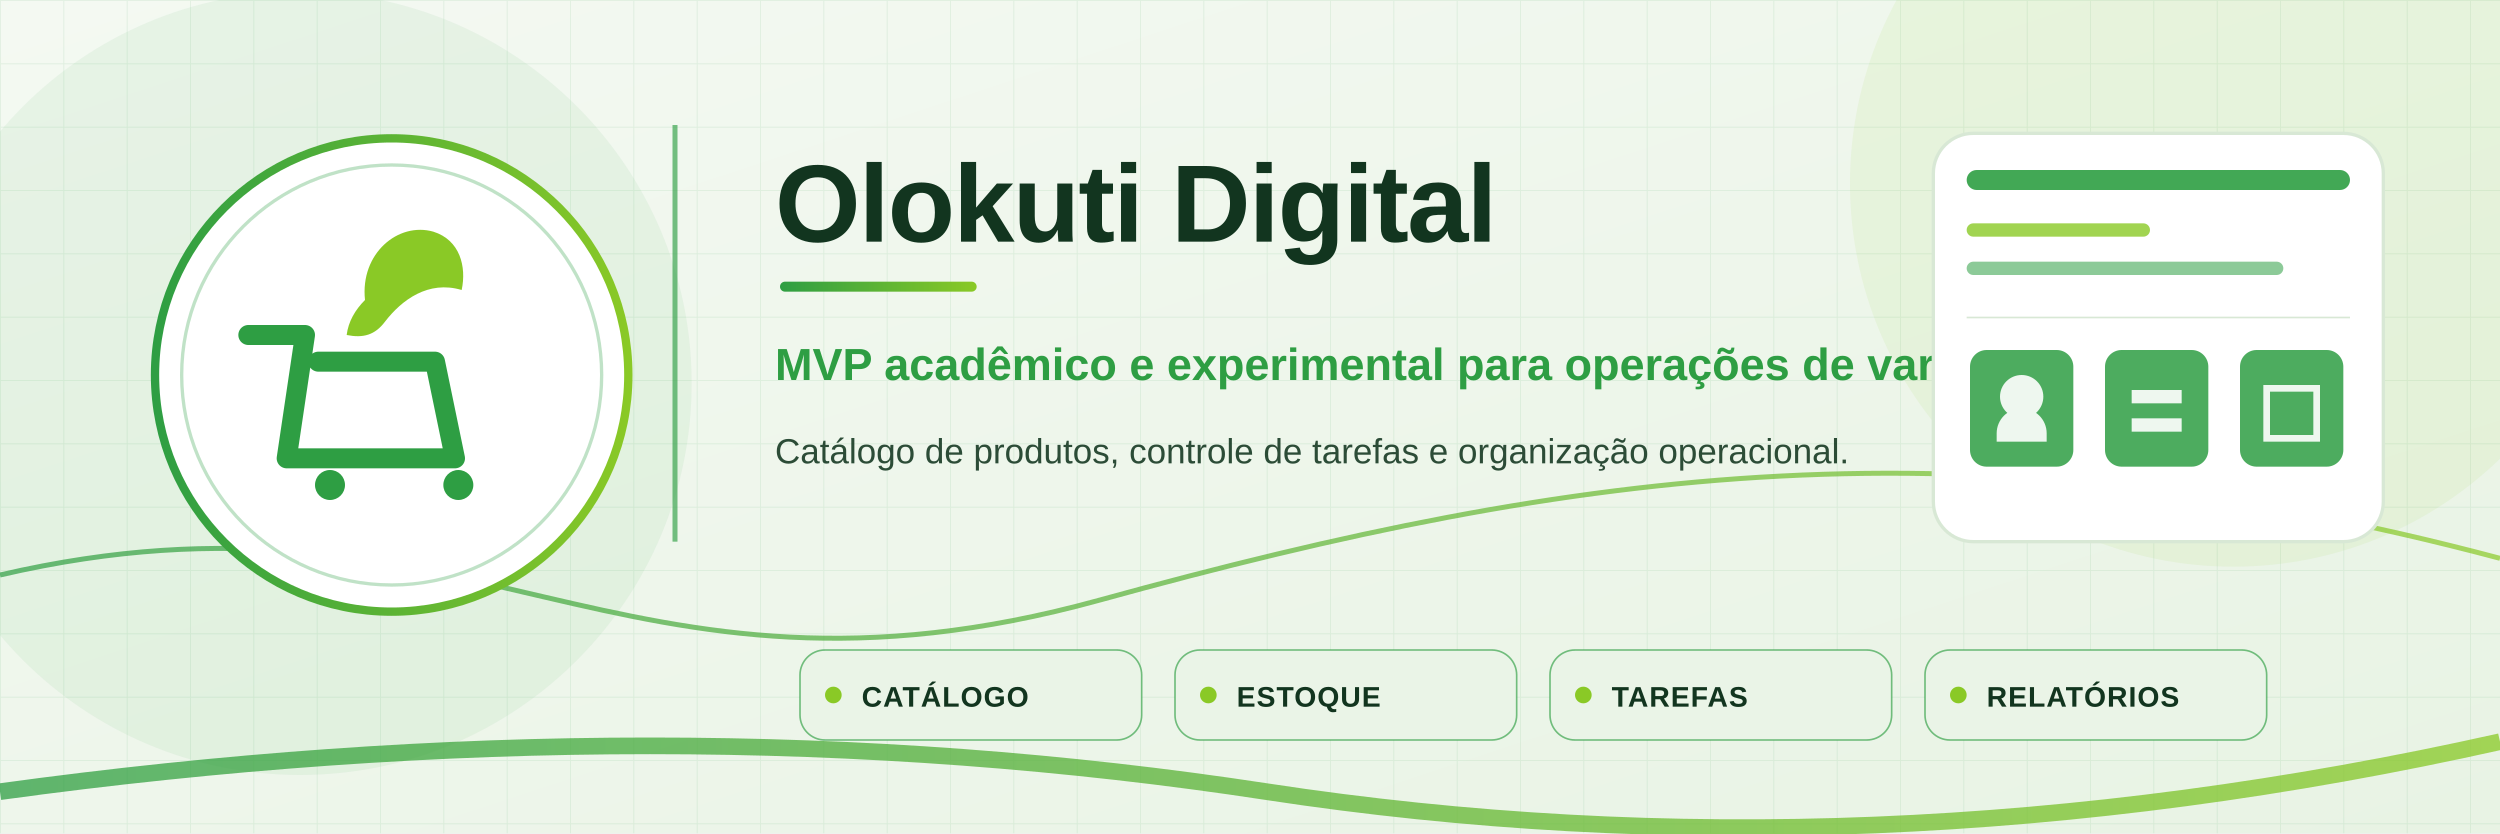
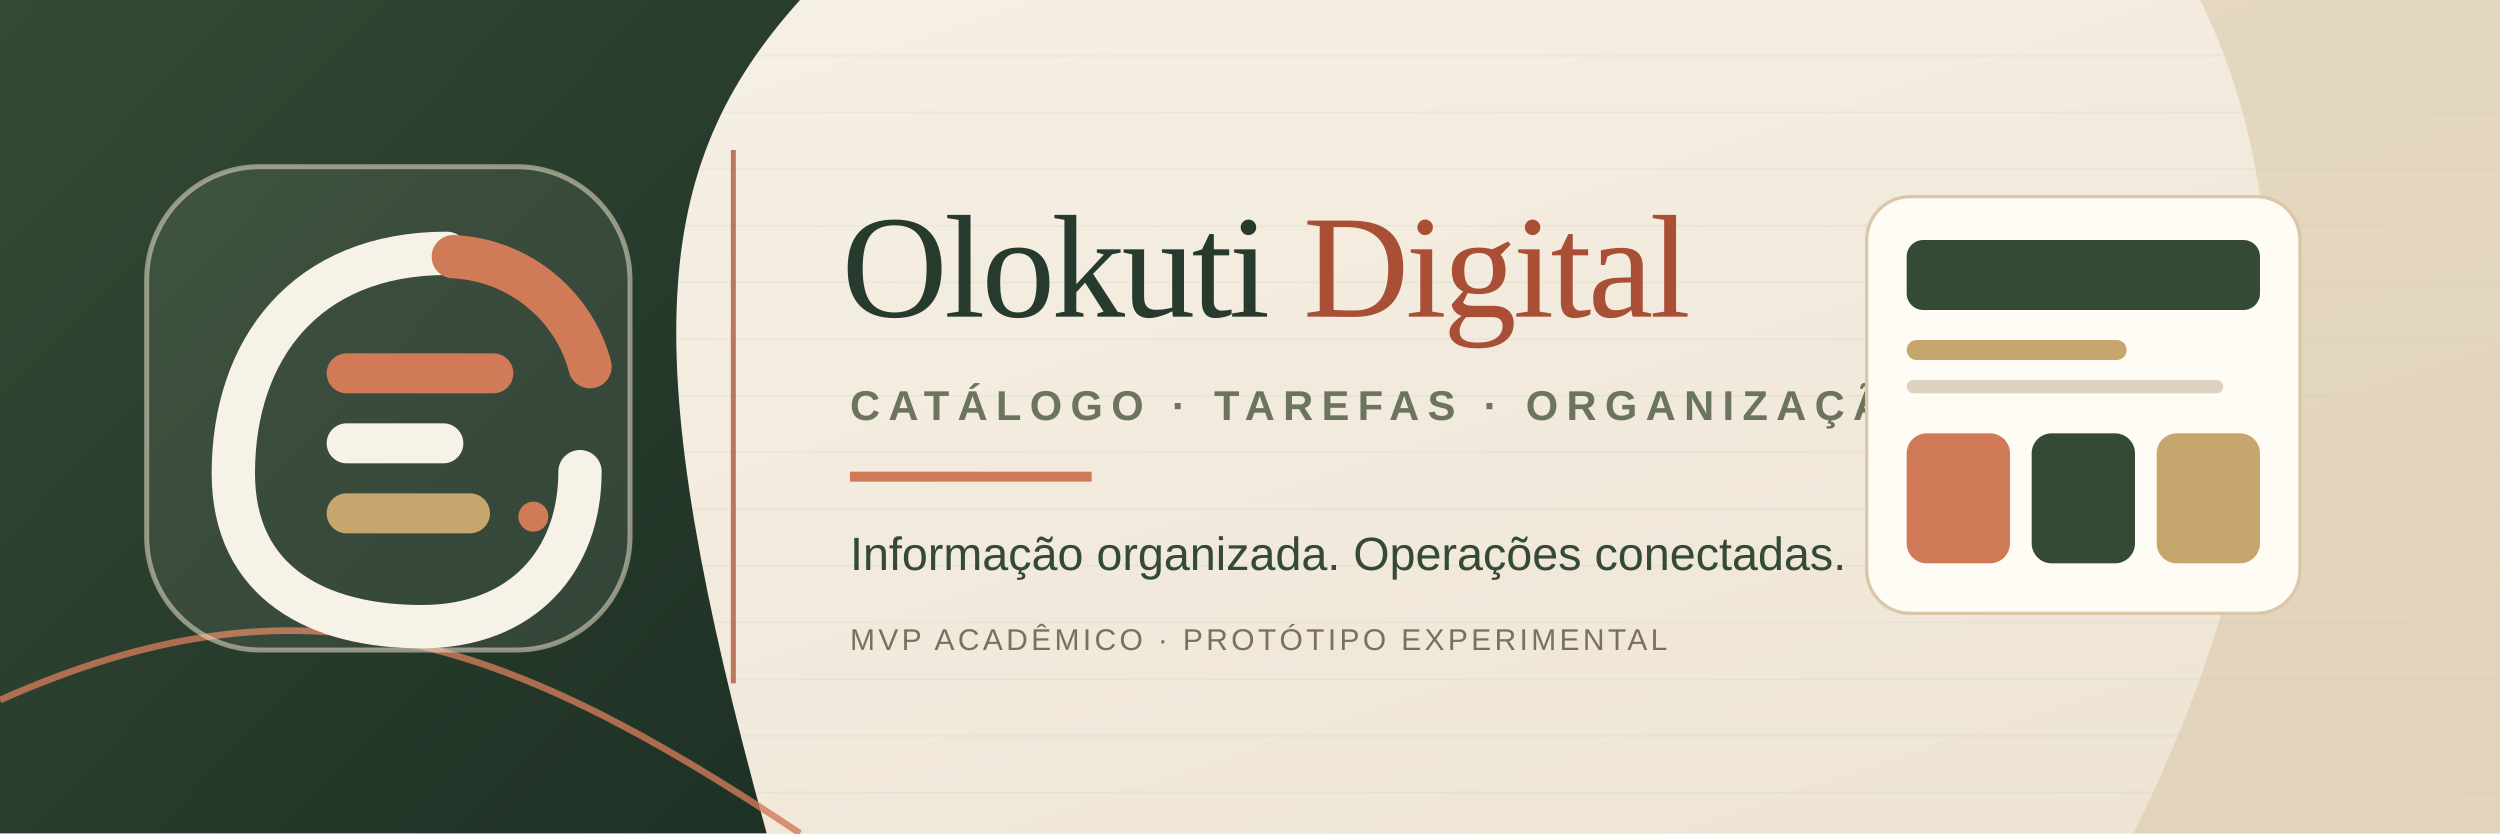
<svg xmlns="http://www.w3.org/2000/svg" width="1500" height="500" viewBox="0 0 1500 500" role="img" aria-labelledby="title desc">
  <defs>
-     <linearGradient id="bg" x1="0" y1="0" x2="1" y2="1">
-       <stop stop-color="#F4F9F2" />
-       <stop offset="1" stop-color="#E8F3E4" />
+     <linearGradient id="paper" x1="0" y1="0" x2="1" y2="1">
+       <stop stop-color="#F7F2E8" />
+       <stop offset="1" stop-color="#EDE3D2" />
    </linearGradient>
-     <linearGradient id="glow" x1="0" y1="0" x2="1" y2="0">
-       <stop stop-color="#2E9E43" />
-       <stop offset="1" stop-color="#8AC926" />
+     <linearGradient id="olive" x1="0" y1="0" x2="1" y2="1">
+       <stop stop-color="#344A35" />
+       <stop offset="1" stop-color="#1D3025" />
    </linearGradient>
-     <pattern id="grid" width="38" height="38" patternUnits="userSpaceOnUse">
-       <path d="M38 0H0V38" fill="none" stroke="#2E9E43" stroke-opacity=".10" />
+     <linearGradient id="terra" x1="0" y1="0" x2="1" y2="1">
+       <stop stop-color="#D17A57" />
+       <stop offset="1" stop-color="#A94F35" />
+     </linearGradient>
+     <pattern id="grain" width="34" height="34" patternUnits="userSpaceOnUse">
+       <path d="M0 33.5H34" stroke="#344A35" stroke-opacity=".045" />
    </pattern>
  </defs>
-   <rect width="1500" height="500" fill="url(#bg)" />
-   <rect width="1500" height="500" fill="url(#grid)" />
-   <circle cx="180" cy="230" r="235" fill="#2E9E43" opacity=".07" />
-   <circle cx="1340" cy="110" r="230" fill="#8AC926" opacity=".08" />
-   <path d="M0 345C280 280 370 440 660 360s520-110 840-25" fill="none" stroke="url(#glow)" stroke-width="3" opacity=".7" />
-   <path d="M0 475Q400 420 760 475T1500 445" fill="none" stroke="url(#glow)" stroke-width="10" opacity=".75" />
-   <g transform="translate(75 65)">
-     <circle cx="160" cy="160" r="142" fill="#FFFFFF" stroke="url(#glow)" stroke-width="5" />
-     <circle cx="160" cy="160" r="126" fill="none" stroke="#2E9E43" stroke-opacity=".3" stroke-width="2" />
-     <g transform="translate(32 28)">
-       <path d="M42 108h34l-11 74h101l-12-58H84" fill="none" stroke="#2E9E43" stroke-width="12" stroke-linecap="round" stroke-linejoin="round" />
-       <path d="M112 87c-3-28 20-47 41-41 16 5 20 21 17 35-20-6-36 6-46 19-6 8-13 10-23 8 1-8 5-15 11-21Z" fill="#8AC926" />
-       <circle cx="91" cy="198" r="9" fill="#2E9E43" />
-       <circle cx="168" cy="198" r="9" fill="#2E9E43" />
-     </g>
+   <rect width="1500" height="500" fill="url(#paper)" />
+   <rect width="1500" height="500" fill="url(#grain)" />
+   <path d="M0 0H480C390 100 380 210 460 500H0Z" fill="url(#olive)" />
+   <path d="M0 420C180 340 300 380 480 500" fill="none" stroke="#D17A57" stroke-width="4" opacity=".8" />
+   <path d="M1500 0H1320C1380 120 1380 300 1280 500H1500Z" fill="#D9C7A8" opacity=".55" />
+   <g transform="translate(88 100)">
+     <rect x="0" y="0" width="290" height="290" rx="68" fill="#F7F2E8" fill-opacity=".08" stroke="#E9DDC8" stroke-opacity=".55" stroke-width="3" />
+     <path d="M180 52C95 52 52 110 52 184C52 250 103 276 165 276C226 276 260 236 260 183" fill="none" stroke="#F7F2E8" stroke-width="26" stroke-linecap="round" />
+     <path d="M184 54C225 56 257 85 266 120" fill="none" stroke="#D17A57" stroke-width="26" stroke-linecap="round" />
+     <rect x="108" y="112" width="112" height="24" rx="12" fill="#D17A57" />
+     <rect x="108" y="154" width="82" height="24" rx="12" fill="#F7F2E8" />
+     <rect x="108" y="196" width="98" height="24" rx="12" fill="#C7A66D" />
+     <circle cx="232" cy="210" r="9" fill="#D17A57" />
  </g>
-   <path d="M405 75V325" stroke="#2E9E43" stroke-width="3" opacity=".65" />
-   <text x="465" y="145" font-family="Arial,sans-serif" font-size="66" font-weight="800" fill="#12351F" letter-spacing="-1">Olokuti Digital</text>
-   <rect x="468" y="169" width="118" height="6" rx="3" fill="url(#glow)" />
-   <text x="465" y="228" font-family="Arial,sans-serif" font-size="27" font-weight="700" fill="#2E9E43">MVP acadêmico e experimental para operações de varejo</text>
-   <text x="465" y="278" font-family="Arial,sans-serif" font-size="21" fill="#12351F" opacity=".88">Catálogo de produtos, controle de tarefas e organização operacional.</text>
-   <g transform="translate(1160 80)">
-     <rect width="270" height="245" rx="24" fill="#FFFFFF" stroke="#D8E8D5" stroke-width="2" />
-     <rect x="20" y="22" width="230" height="12" rx="6" fill="#2E9E43" opacity=".9" />
-     <rect x="20" y="54" width="110" height="8" rx="4" fill="#8AC926" opacity=".8" />
-     <rect x="20" y="77" width="190" height="8" rx="4" fill="#2E9E43" opacity=".55" />
-     <rect x="20" y="110" width="230" height="1" fill="#D8E8D5" />
-     <g fill="#2E9E43" opacity=".85">
-       <rect x="22" y="130" width="62" height="70" rx="10" />
-       <rect x="103" y="130" width="62" height="70" rx="10" />
-       <rect x="184" y="130" width="62" height="70" rx="10" />
-     </g>
-     <g fill="#FFFFFF" opacity=".9">
-       <circle cx="53" cy="158" r="13" />
-       <path d="M38 185h30v-5a15 15 0 0 0-30 0Z" />
-       <path d="M119 154h30v8h-30zm0 17h30v8h-30z" />
-       <path d="M200 153h30v30h-30z" fill="none" stroke="#FFFFFF" stroke-width="4" />
-     </g>
-   </g>
-   <g transform="translate(480 390)">
-     <rect width="205" height="54" rx="15" fill="#EAF4E7" stroke="#2E9E43" stroke-opacity=".65" />
-     <circle cx="20" cy="27" r="5" fill="#8AC926" />
-     <text x="37" y="34" font-family="Arial,sans-serif" font-size="17" font-weight="700" letter-spacing=".6" fill="#12351F">CATÁLOGO</text>
-   </g>
-   <g transform="translate(705 390)">
-     <rect width="205" height="54" rx="15" fill="#EAF4E7" stroke="#2E9E43" stroke-opacity=".65" />
-     <circle cx="20" cy="27" r="5" fill="#8AC926" />
-     <text x="37" y="34" font-family="Arial,sans-serif" font-size="17" font-weight="700" letter-spacing=".6" fill="#12351F">ESTOQUE</text>
-   </g>
-   <g transform="translate(930 390)">
-     <rect width="205" height="54" rx="15" fill="#EAF4E7" stroke="#2E9E43" stroke-opacity=".65" />
-     <circle cx="20" cy="27" r="5" fill="#8AC926" />
-     <text x="37" y="34" font-family="Arial,sans-serif" font-size="17" font-weight="700" letter-spacing=".6" fill="#12351F">TAREFAS</text>
-   </g>
-   <g transform="translate(1155 390)">
-     <rect width="205" height="54" rx="15" fill="#EAF4E7" stroke="#2E9E43" stroke-opacity=".65" />
-     <circle cx="20" cy="27" r="5" fill="#8AC926" />
-     <text x="37" y="34" font-family="Arial,sans-serif" font-size="17" font-weight="700" letter-spacing=".6" fill="#12351F">RELATÓRIOS</text>
+   <path d="M440 90V410" stroke="#A94F35" stroke-width="3" opacity=".75" />
+   <text x="505" y="190" font-family="Georgia, 'Times New Roman', serif" font-size="88" fill="#263A2D" letter-spacing="-2">Olokuti <tspan fill="#A94F35">Digital</tspan>
+   </text>
+   <text x="510" y="252" font-family="Arial, Helvetica, sans-serif" font-size="25" font-weight="700" letter-spacing="5" fill="#6B745C">CATÁLOGO · TAREFAS · ORGANIZAÇÃO</text>
+   <path d="M510 286H655" stroke="#D17A57" stroke-width="6" />
+   <text x="510" y="342" font-family="Arial, Helvetica, sans-serif" font-size="28" fill="#344A35">Informação organizada. Operações conectadas.</text>
+   <text x="510" y="390" font-family="Arial, Helvetica, sans-serif" font-size="18" letter-spacing="2" fill="#7A705E">MVP ACADÊMICO · PROTÓTIPO EXPERIMENTAL</text>
+   <g transform="translate(1120 118)">
+     <rect x="0" y="0" width="260" height="250" rx="26" fill="#FFFCF6" stroke="#D9C7A8" stroke-width="2" />
+     <rect x="24" y="26" width="212" height="42" rx="10" fill="#344A35" />
+     <rect x="24" y="86" width="132" height="12" rx="6" fill="#C7A66D" />
+     <rect x="24" y="110" width="190" height="8" rx="4" fill="#DED3C1" />
+     <rect x="24" y="142" width="62" height="78" rx="12" fill="#D17A57" />
+     <rect x="99" y="142" width="62" height="78" rx="12" fill="#344A35" />
+     <rect x="174" y="142" width="62" height="78" rx="12" fill="#C7A66D" />
  </g>
</svg>
